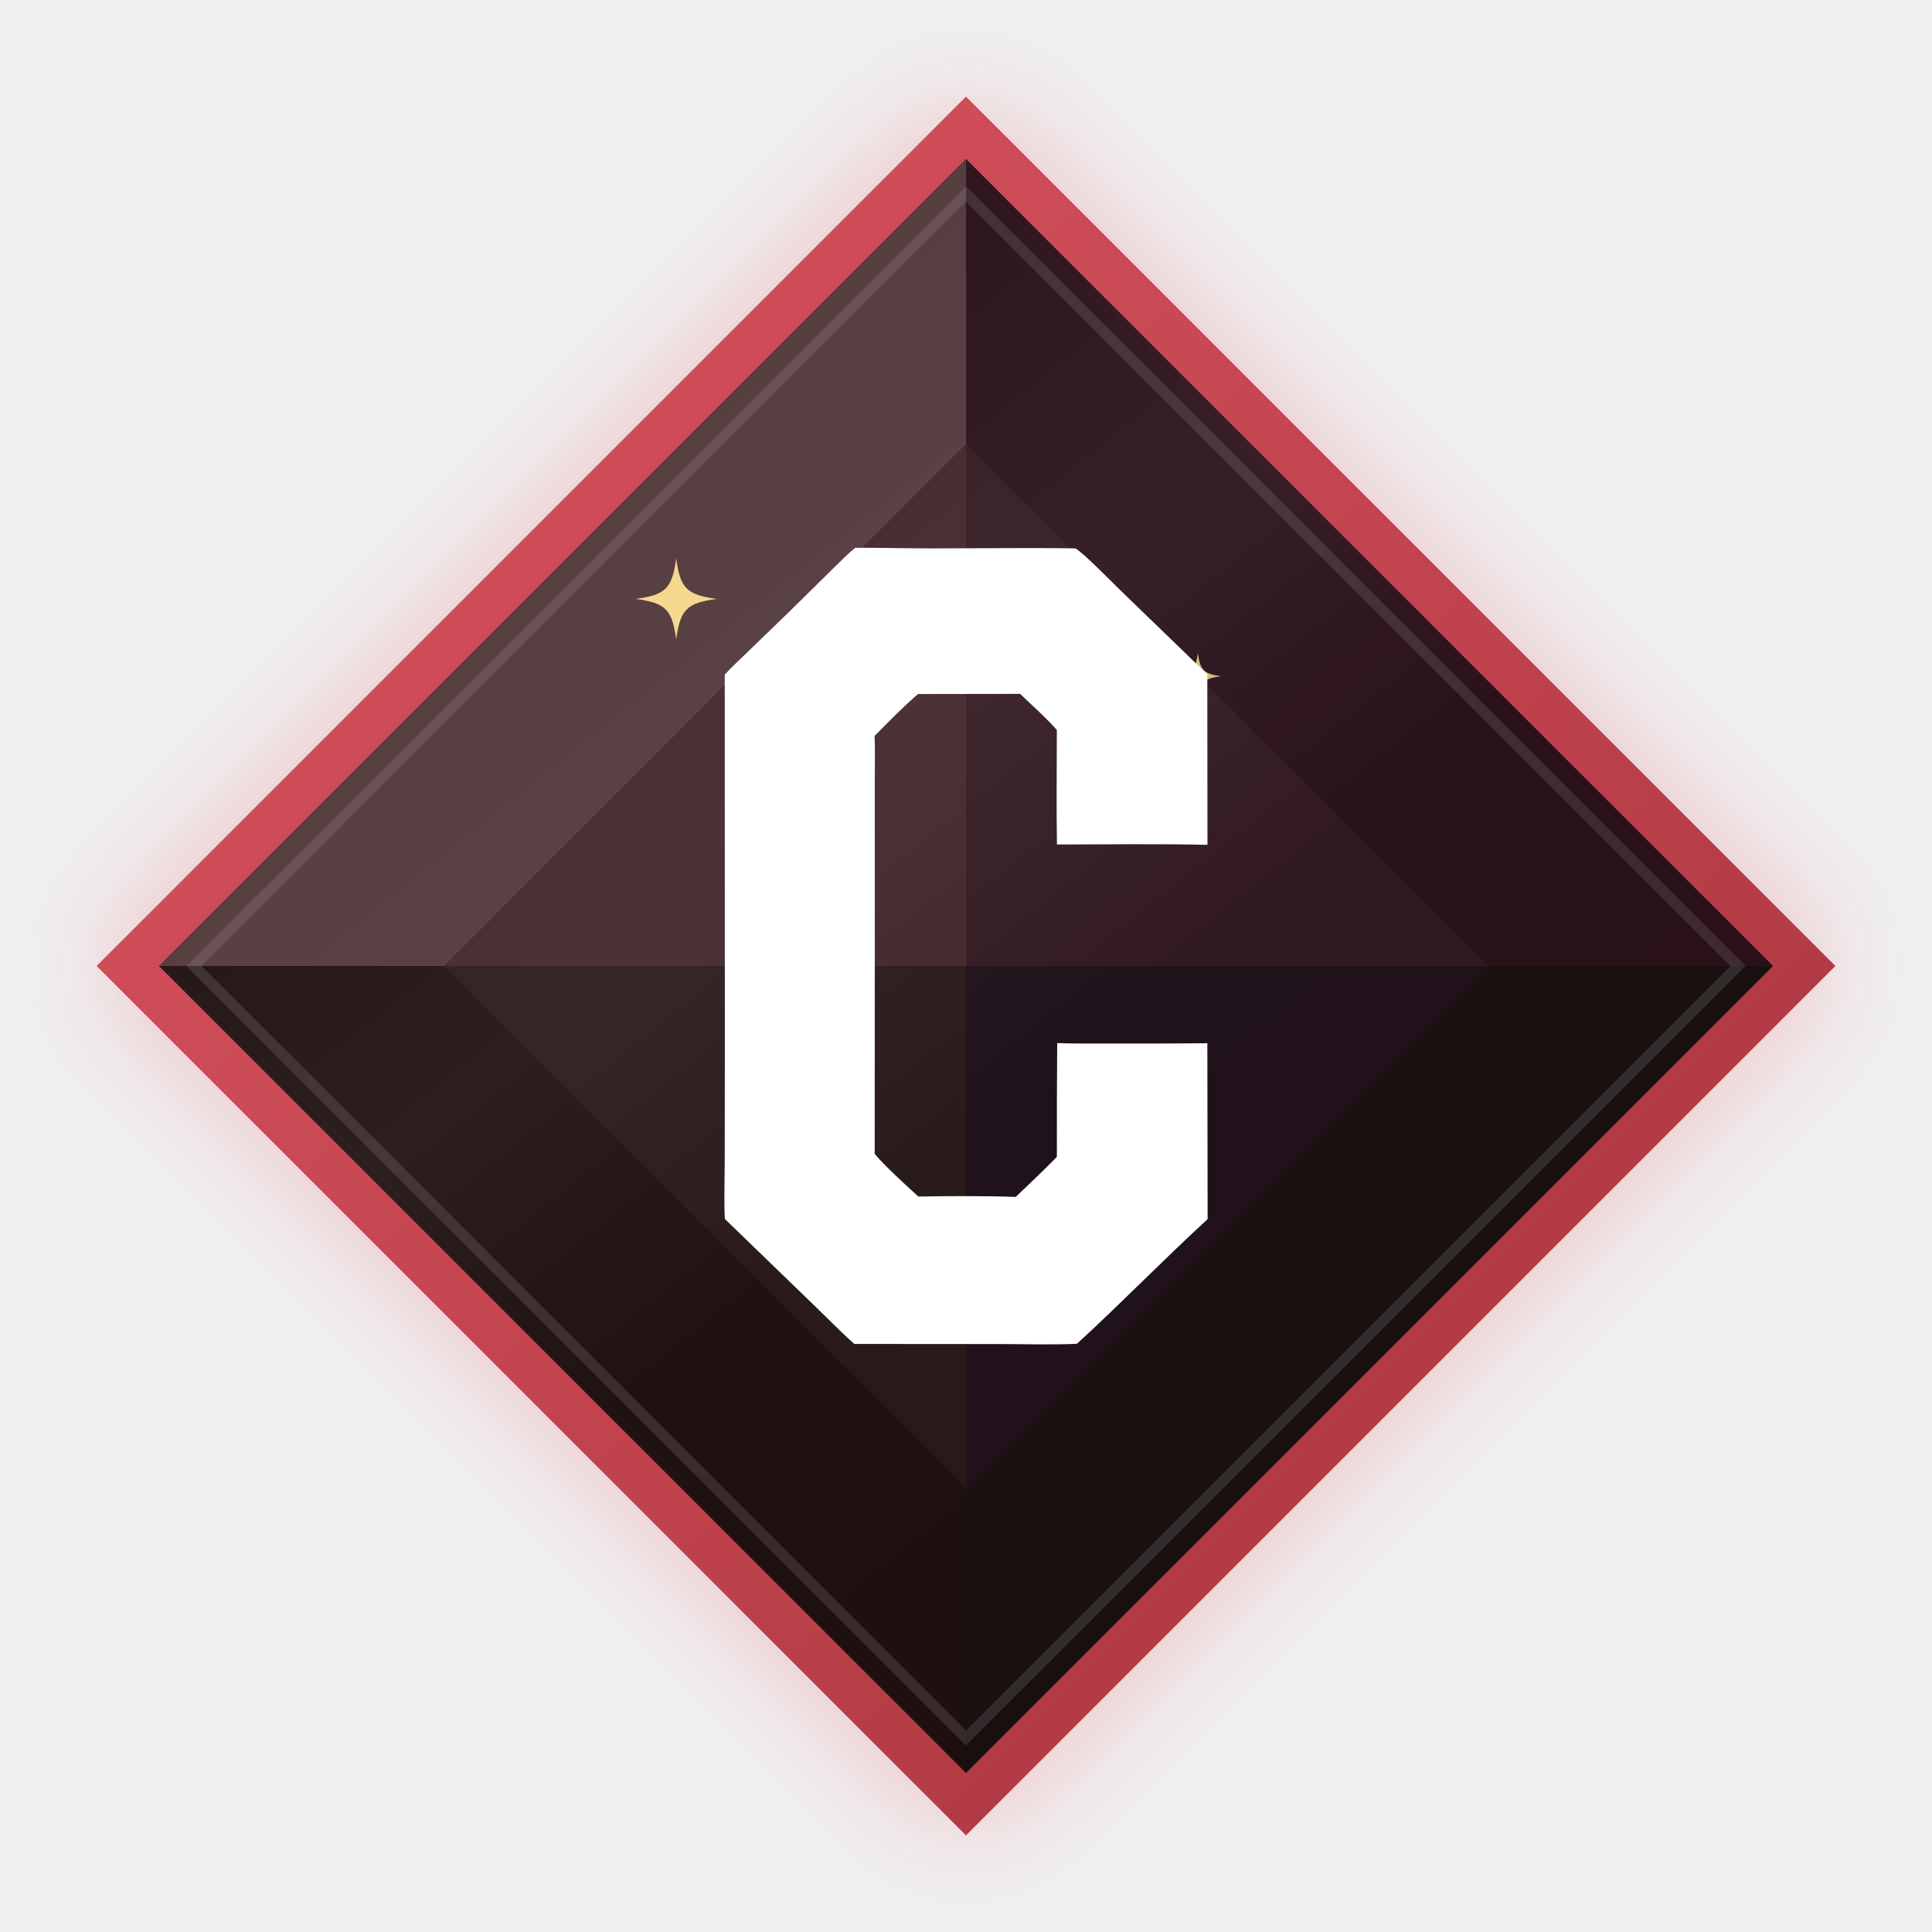
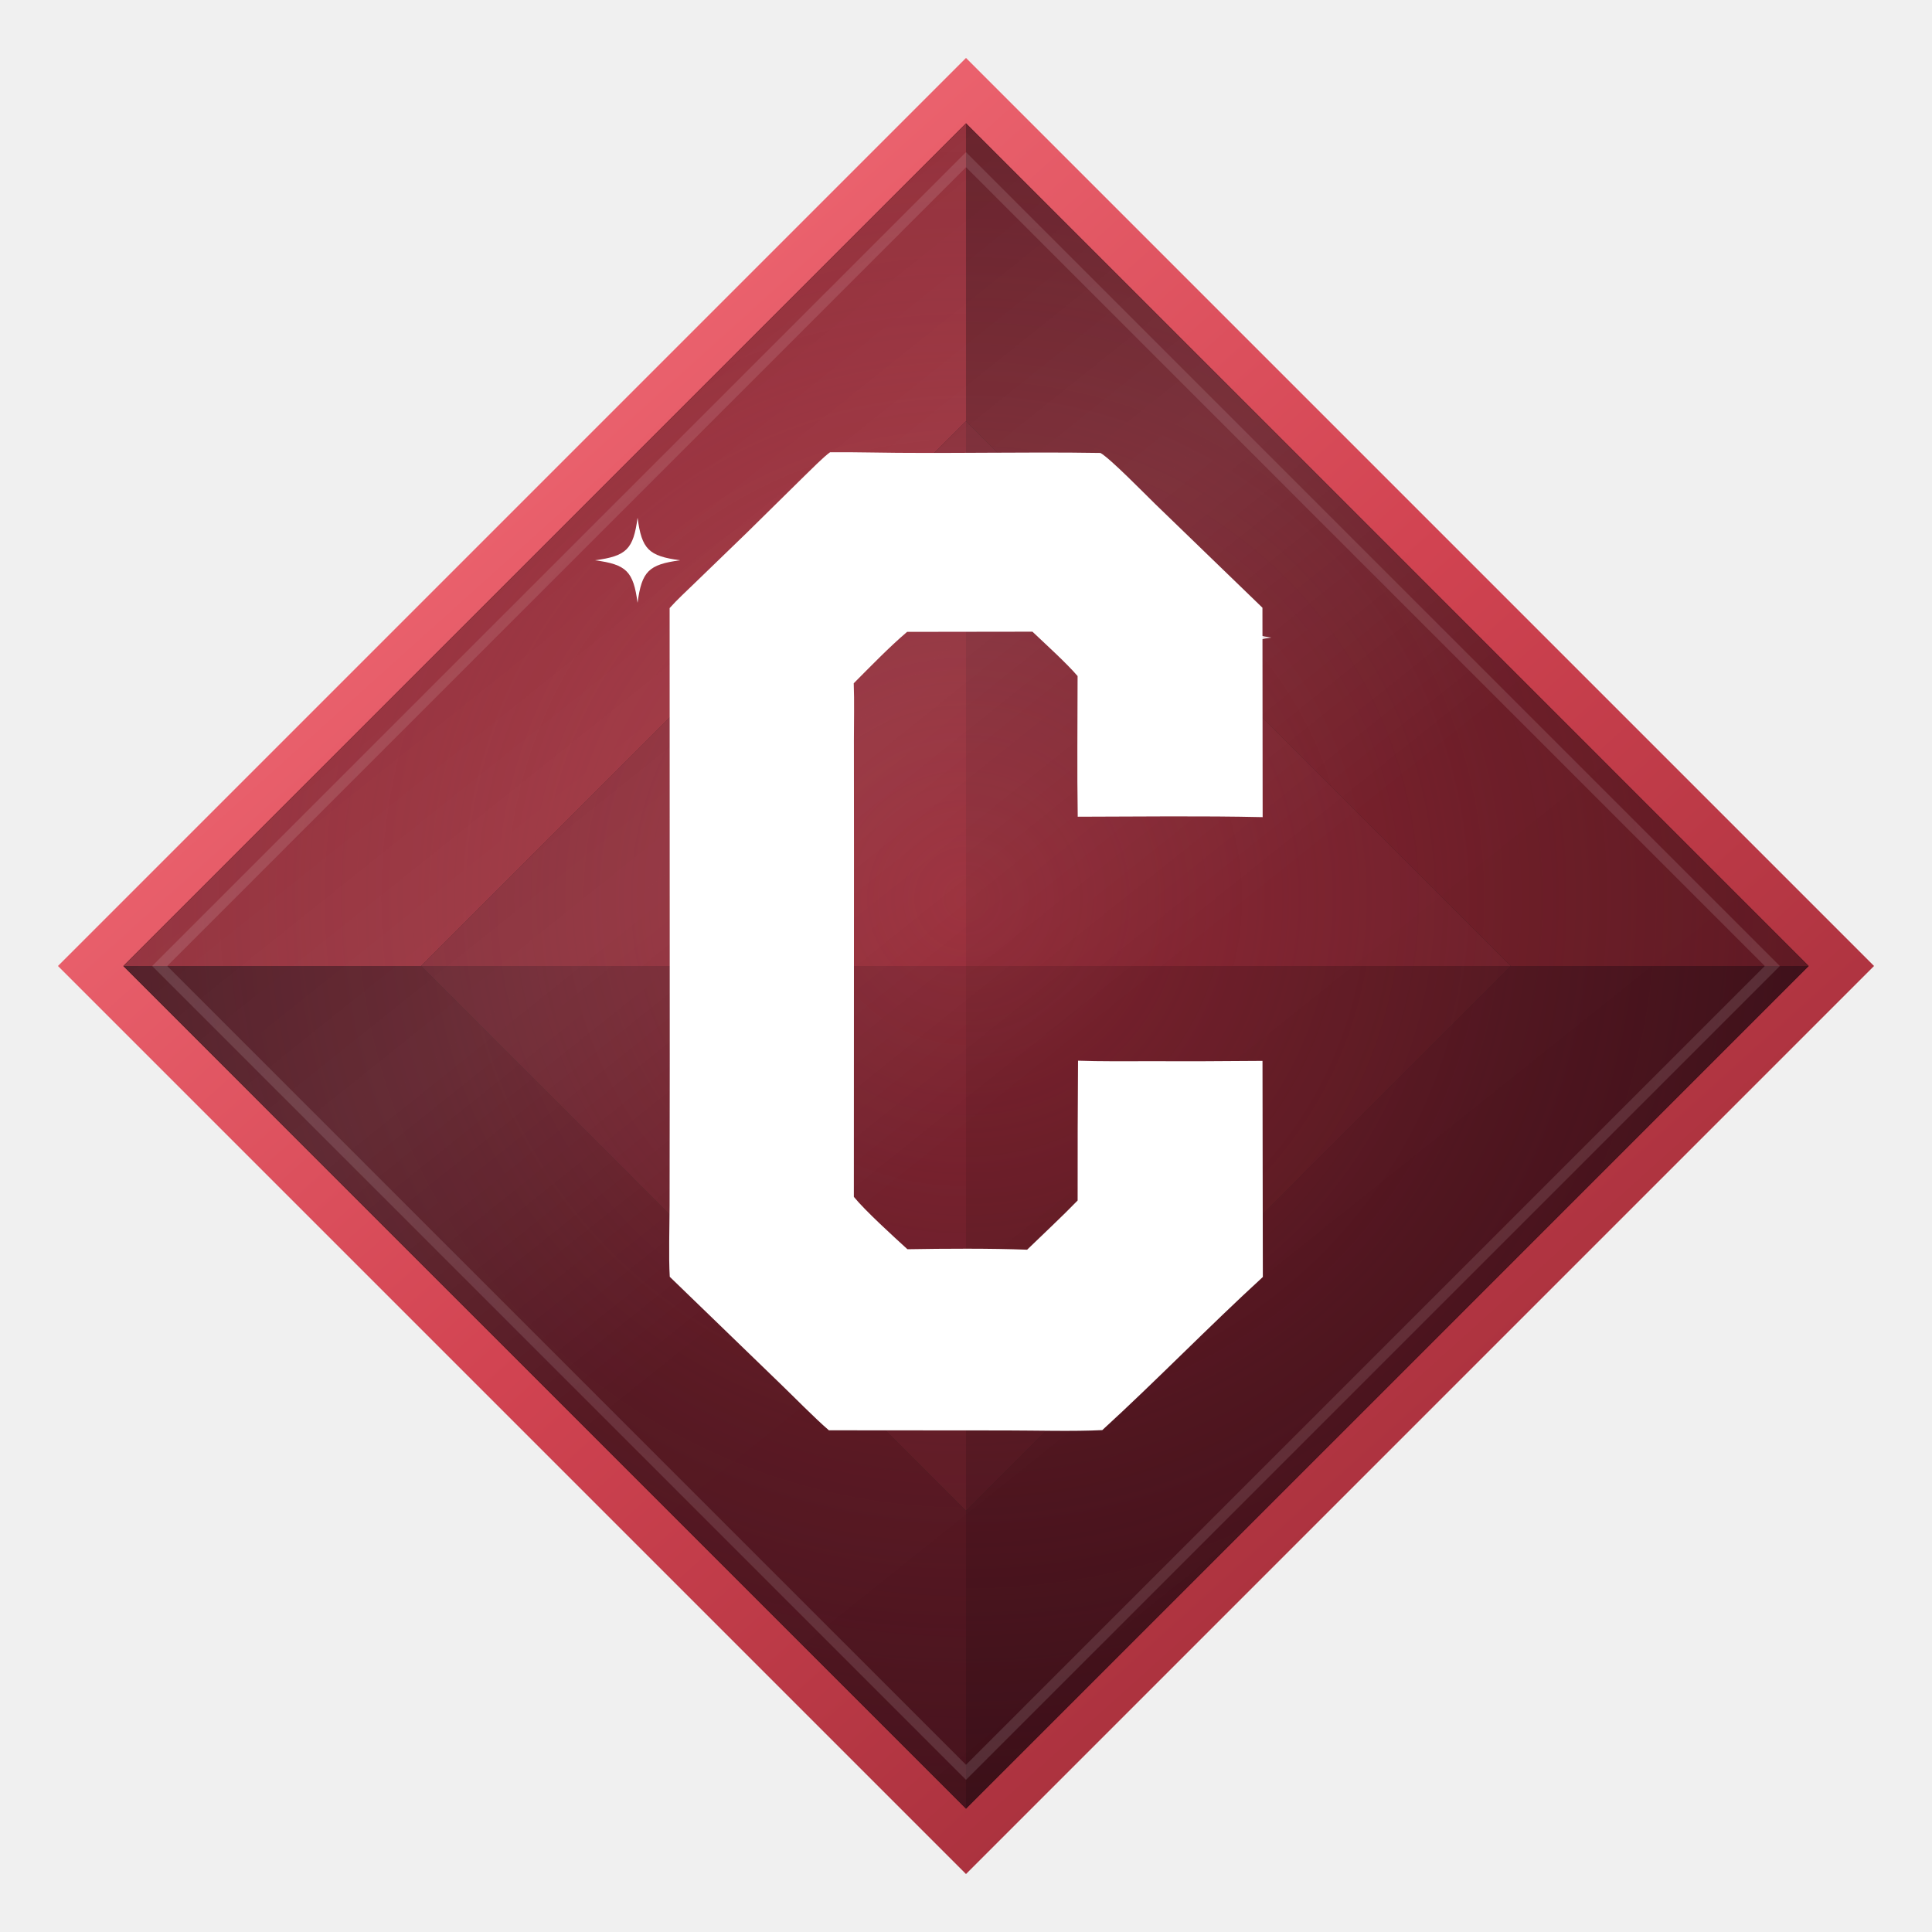
<svg xmlns="http://www.w3.org/2000/svg" viewBox="0 0 200 200" width="200" height="200" role="img" aria-label="capitaine">
  <defs>
-     <linearGradient id="rb_capitaine" x1="0" y1="0" x2="1" y2="1">
-       <stop offset="0" stop-color="#DA5660" />
-       <stop offset=".55" stop-color="#C0424E" />
-       <stop offset="1" stop-color="#A13238" />
+     <linearGradient id="rb_capitaine" x1=".05" y1="0" x2=".95" y2="1">
+       <stop offset="0" stop-color="#FF7A84" />
+       <stop offset=".5" stop-color="#D14351" />
+       <stop offset="1" stop-color="#8E2530" />
    </linearGradient>
    <linearGradient id="st_capitaine" x1=".1" y1="0" x2=".9" y2="1">
      <stop offset="0" stop-color="#fff" stop-opacity="0" />
-       <stop offset=".40" stop-color="#fff" stop-opacity=".075" />
+       <stop offset=".38" stop-color="#fff" stop-opacity=".10" />
      <stop offset=".56" stop-color="#fff" stop-opacity=".02" />
      <stop offset="1" stop-color="#fff" stop-opacity="0" />
    </linearGradient>
-     <filter id="g1_capitaine" x="-45%" y="-45%" width="190%" height="190%">
-       <feGaussianBlur stdDeviation="6" />
-     </filter>
-     <filter id="g2_capitaine" x="-60%" y="-60%" width="220%" height="220%">
-       <feGaussianBlur stdDeviation="13" />
-     </filter>
+     <radialGradient id="ig_capitaine" cx=".5" cy=".46" r=".55">
+       <stop offset="0" stop-color="#B22C3A" stop-opacity="0.55" />
+       <stop offset=".6" stop-color="#B22C3A" stop-opacity=".18" />
+       <stop offset="1" stop-color="#B22C3A" stop-opacity="0" />
+     </radialGradient>
    <clipPath id="cp_capitaine">
-       <path d="M100.00,16.48 L183.52,100.00 L100.00,183.52 L16.48,100.00 Z" />
+       <path d="M100.00,12.77 L187.23,100.00 L100.00,187.23 L12.77,100.00 Z" />
    </clipPath>
    <mask id="pk_capitaine" maskUnits="userSpaceOnUse" x="0" y="0" width="200" height="200">
-       <g transform="translate(52.166,50.104) scale(0.146964)">
+       <g transform="translate(41.234,38.701) scale(0.180549)">
        <path fill="#fff" d="M 247.561,44.937 C 254.819,44.897 262.215,44.934 269.474,45.064 C 313.789,45.861 358.293,44.626 402.579,45.352 C 408.253,48.574 427.982,68.806 433.941,74.596 L 495.452,134.087 L 495.574,254.168 C 460.807,253.378 424.402,253.86 389.547,253.924 C 389.111,227.407 389.466,199.855 389.467,173.278 C 383.331,166.033 370.762,154.66 363.581,147.833 L 291.722,147.931 C 281.28,156.821 270.863,167.65 261.114,177.414 C 261.525,187.416 261.2,200.163 261.213,210.323 L 261.259,275.487 L 261.183,471.877 C 267.652,479.827 283.859,494.564 291.907,501.907 C 313.093,501.535 339.54,501.379 360.532,502.178 C 369.997,492.974 380.376,483.38 389.49,473.965 L 389.522,432.55 L 389.725,393.808 C 402.263,394.283 415.75,394.091 428.39,394.116 C 450.755,394.193 473.121,394.128 495.486,393.919 L 495.681,517.821 C 464.542,546.377 434.596,577.281 403.63,605.618 C 387.231,606.449 365.304,605.819 348.626,605.807 L 246.882,605.727 C 238.766,598.788 226.741,586.434 218.763,578.777 L 155.632,517.711 C 154.933,506.167 155.514,488.675 155.53,476.635 L 155.625,395.539 L 155.554,134.309 C 159.708,129.604 165.682,124.122 170.274,119.658 L 200.065,90.851 L 232.387,59.011 C 235.983,55.522 243.976,47.432 247.561,44.937 Z" />
      </g>
    </mask>
  </defs>
-   <path d="M100.00,10.00 L190.00,100.00 L100.00,190.00 L10.00,100.00 Z" fill="#E63946" opacity=".28" filter="url(#g1_capitaine)" />
-   <path d="M100.00,10.00 L190.00,100.00 L100.00,190.00 L10.00,100.00 Z" fill="url(#rb_capitaine)" />
-   <path d="M100.00,16.48 L183.52,100.00 L100.00,183.52 L16.48,100.00 Z" fill="#1A0E11" />
+   <path d="M100.00,6.00 L194.00,100.00 L100.00,194.00 L6.00,100.00 Z" fill="url(#rb_capitaine)" />
+   <path d="M100.00,12.77 L187.23,100.00 L100.00,187.23 L12.77,100.00 Z" fill="#1A0E11" />
  <g clip-path="url(#cp_capitaine)">
-     <path d="M100.00,46.00 L46.00,100.00 L16.48,100.00 L100.00,16.48 Z" fill="#4F3538" />
-     <path d="M100.00,46.00 L154.00,100.00 L183.52,100.00 L100.00,16.48 Z" fill="#260D16" />
-     <path d="M100.00,154.00 L46.00,100.00 L16.48,100.00 L100.00,183.52 Z" fill="#1C0D0D" />
-     <path d="M100.00,154.00 L154.00,100.00 L183.52,100.00 L100.00,183.52 Z" fill="#160D0D" />
-     <path d="M100.00,100.00 L46.00,100.00 L100.00,46.00 Z" fill="#3D2226" />
-     <path d="M100.00,100.00 L154.00,100.00 L100.00,46.00 Z" fill="#2E161C" />
-     <path d="M100.00,100.00 L46.00,100.00 L100.00,154.00 Z" fill="#261616" />
-     <path d="M100.00,100.00 L154.00,100.00 L100.00,154.00 Z" fill="#1C0D16" />
-     <path d="M100.00,20.08 L179.92,100.00 L100.00,179.92 L20.08,100.00 Z" fill="none" stroke="#fff" stroke-opacity=".11" stroke-width="1.1" />
-     <path d="M100.00,16.48 L183.52,100.00 L100.00,183.52 L16.48,100.00 Z" fill="url(#st_capitaine)" />
+     <path d="M100.00,43.60 L43.60,100.00 L12.77,100.00 L100.00,12.77 Z" fill="#8C2733" />
+     <path d="M100.00,43.60 L156.40,100.00 L187.23,100.00 L100.00,12.77 Z" fill="#5A1620" />
+     <path d="M100.00,156.40 L43.60,100.00 L12.77,100.00 L100.00,187.23 Z" fill="#43101A" />
+     <path d="M100.00,156.40 L156.40,100.00 L187.23,100.00 L100.00,187.23 Z" fill="#380D16" />
+     <path d="M100.00,100.00 L43.60,100.00 L100.00,43.60 Z" fill="#75202C" />
+     <path d="M100.00,100.00 L156.40,100.00 L100.00,43.60 Z" fill="#5E1A25" />
+     <path d="M100.00,100.00 L43.60,100.00 L100.00,156.40 Z" fill="#4E1520" />
+     <path d="M100.00,100.00 L156.40,100.00 L100.00,156.40 Z" fill="#3E1019" />
+     <path d="M100.00,16.53 L183.47,100.00 L100.00,183.47 L16.53,100.00 Z" fill="none" stroke="#fff" stroke-opacity=".13" stroke-width="1.1" />
+     <path d="M100.00,12.77 L187.23,100.00 L100.00,187.23 L12.77,100.00 Z" fill="url(#ig_capitaine)" />
+     <path d="M100.00,12.77 L187.23,100.00 L100.00,187.23 L12.77,100.00 Z" fill="url(#st_capitaine)" />
  </g>
-   <path d="M70.00,57.80 C70.42,60.91 71.09,61.58 74.20,62.00 C71.09,62.42 70.42,63.09 70.00,66.20 C69.58,63.09 68.91,62.42 65.80,62.00 C68.91,61.58 69.58,60.91 70.00,57.80 Z" fill="#F5D78E" />
-   <path d="M124.00,67.60 C124.24,69.38 124.62,69.76 126.40,70.00 C124.62,70.24 124.24,70.62 124.00,72.40 C123.76,70.62 123.38,70.24 121.60,70.00 C123.38,69.76 123.76,69.38 124.00,67.60 Z" fill="#F5D78E" opacity=".85" />
+   <path d="M66.00,53.60 C66.44,56.86 67.14,57.56 70.40,58.00 C67.14,58.44 66.44,59.14 66.00,62.40 C65.56,59.14 64.86,58.44 61.60,58.00 C64.86,57.56 65.56,56.86 66.00,53.60 Z" fill="#FFFFFF" />
+   <path d="M129.00,63.40 C129.26,65.32 129.68,65.74 131.60,66.00 C129.68,66.26 129.26,66.68 129.00,68.60 C128.74,66.68 128.32,66.26 126.40,66.00 C128.32,65.74 128.74,65.32 129.00,63.40 Z" fill="#FFFFFF" opacity=".85" />
  <rect x="0" y="0" width="200" height="200" fill="#FFFFFF" mask="url(#pk_capitaine)" />
</svg>
